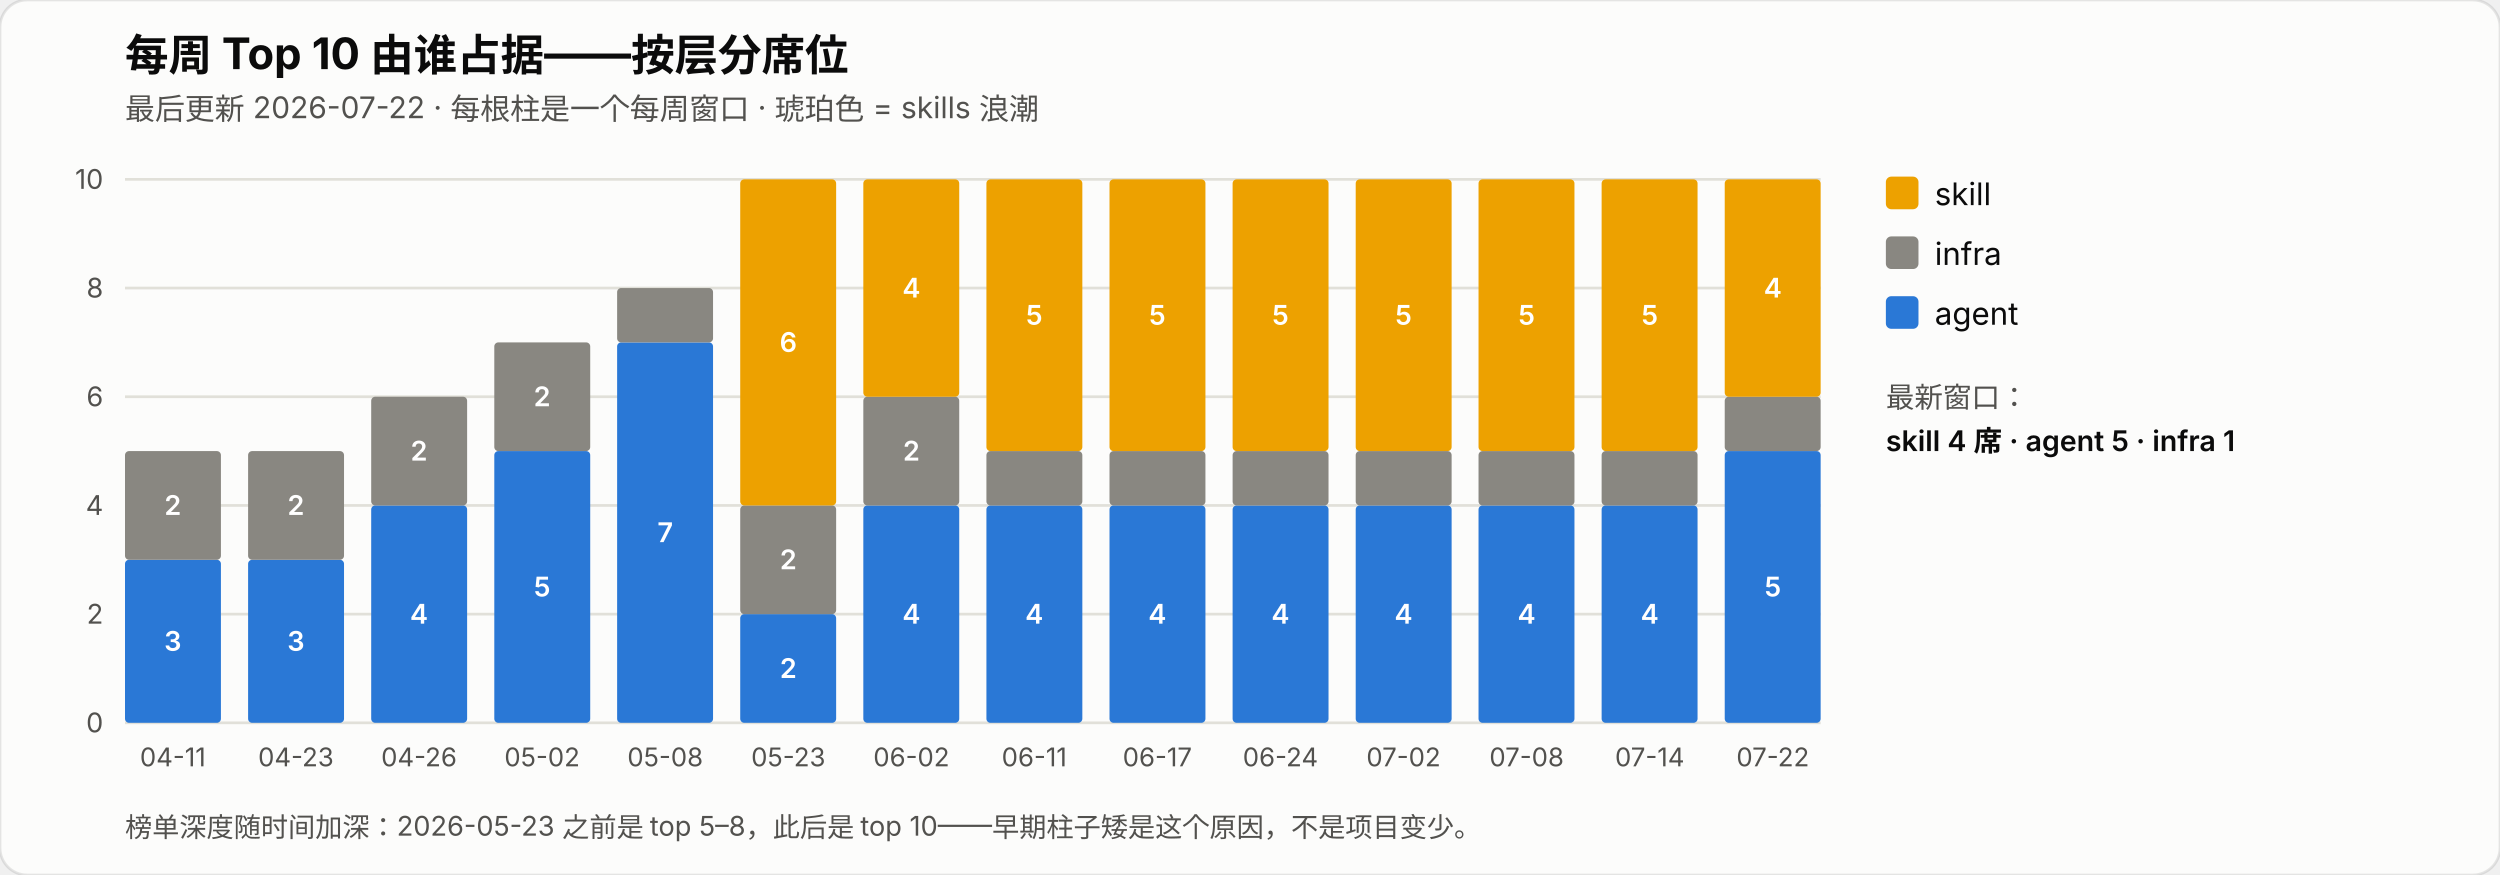
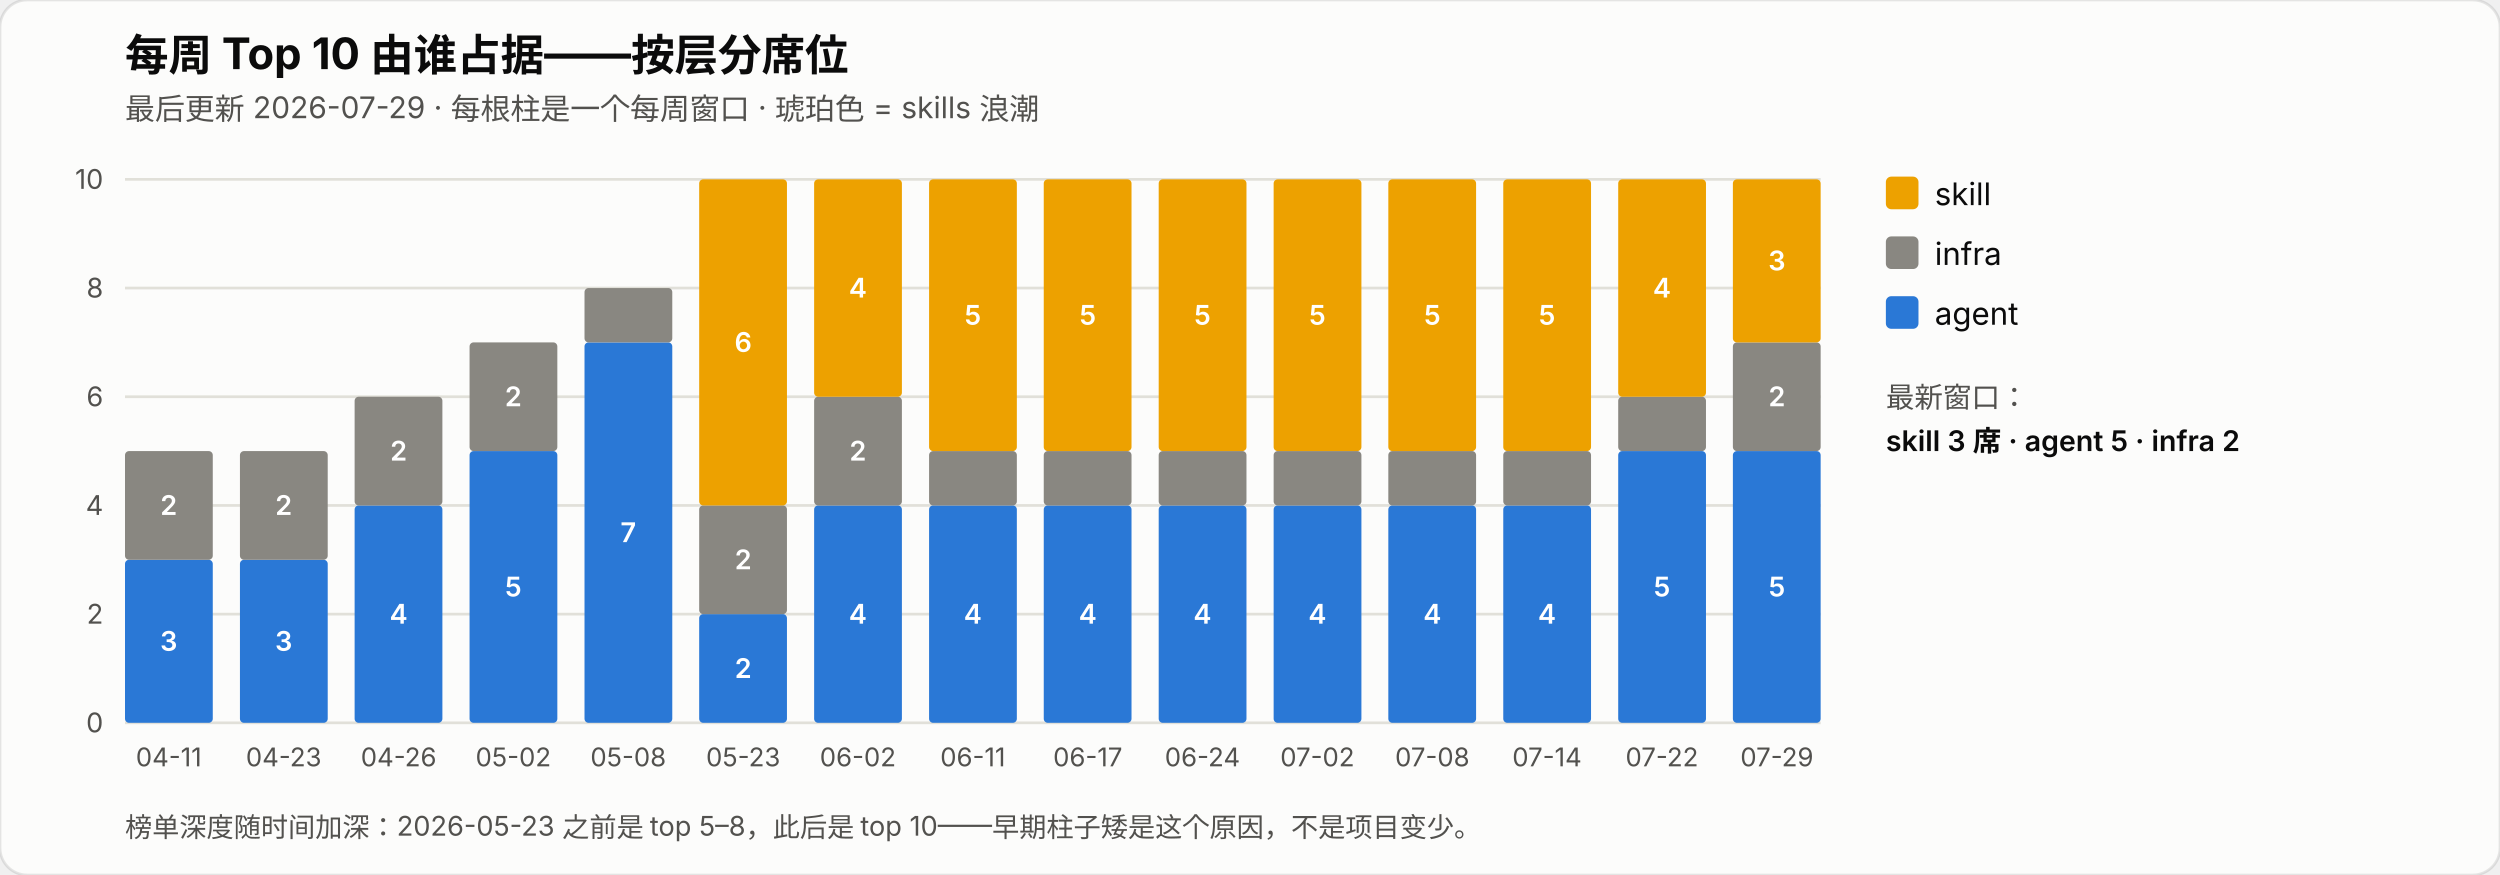
<svg xmlns="http://www.w3.org/2000/svg" width="920" height="322" viewBox="0 0 920 322" font-family="system-ui, -apple-system, sans-serif">
  <rect width="920" height="322" rx="10" fill="#fcfcfb" stroke="rgba(11,11,11,0.10)" />
  <text x="46" y="26" font-size="16" font-weight="700" fill="#0b0b0b">每周 Top 10 由谁占据——按层分席位</text>
-   <text x="46" y="44" font-size="11" fill="#52514e">最后更新 2026-07-22 · 每根柱是一个每周窗口 · 琥珀色 = skills 浪潮</text>
+   <text x="46" y="44" font-size="11" fill="#52514e">最后更新 2026-07-29 · 每根柱是一个每周窗口 · 琥珀色 = skills 浪潮</text>
  <line x1="46" y1="266.0" x2="670" y2="266.0" stroke="#e1e0d9" stroke-width="1" />
  <text x="38" y="269.5" font-size="10" fill="#52514e" text-anchor="end">0</text>
  <line x1="46" y1="226.0" x2="670" y2="226.0" stroke="#e1e0d9" stroke-width="1" />
  <text x="38" y="229.5" font-size="10" fill="#52514e" text-anchor="end">2</text>
  <line x1="46" y1="186.0" x2="670" y2="186.0" stroke="#e1e0d9" stroke-width="1" />
  <text x="38" y="189.5" font-size="10" fill="#52514e" text-anchor="end">4</text>
  <line x1="46" y1="146.0" x2="670" y2="146.0" stroke="#e1e0d9" stroke-width="1" />
  <text x="38" y="149.5" font-size="10" fill="#52514e" text-anchor="end">6</text>
  <line x1="46" y1="106.0" x2="670" y2="106.0" stroke="#e1e0d9" stroke-width="1" />
  <text x="38" y="109.5" font-size="10" fill="#52514e" text-anchor="end">8</text>
  <line x1="46" y1="66.0" x2="670" y2="66.0" stroke="#e1e0d9" stroke-width="1" />
  <text x="38" y="69.5" font-size="10" fill="#52514e" text-anchor="end">10</text>
-   <rect x="46.0" y="206.0" width="35.3" height="60.0" fill="#2a78d6" rx="1.5" />
-   <text x="63.6" y="239.5" font-size="10" font-weight="600" fill="#ffffff" text-anchor="middle">3</text>
-   <rect x="46.0" y="166.0" width="35.3" height="40.0" fill="#898781" rx="1.5" />
-   <text x="63.6" y="189.5" font-size="10" font-weight="600" fill="#ffffff" text-anchor="middle">2</text>
-   <text x="63.6" y="282" font-size="9.5" fill="#52514e" text-anchor="middle">04-11</text>
-   <rect x="91.3" y="206.0" width="35.3" height="60.0" fill="#2a78d6" rx="1.5" />
-   <text x="108.9" y="239.5" font-size="10" font-weight="600" fill="#ffffff" text-anchor="middle">3</text>
-   <rect x="91.3" y="166.0" width="35.3" height="40.0" fill="#898781" rx="1.5" />
-   <text x="108.9" y="189.5" font-size="10" font-weight="600" fill="#ffffff" text-anchor="middle">2</text>
-   <text x="108.9" y="282" font-size="9.5" fill="#52514e" text-anchor="middle">04-23</text>
-   <rect x="136.6" y="186.0" width="35.3" height="80.0" fill="#2a78d6" rx="1.5" />
-   <text x="154.2" y="229.5" font-size="10" font-weight="600" fill="#ffffff" text-anchor="middle">4</text>
-   <rect x="136.6" y="146.0" width="35.3" height="40.0" fill="#898781" rx="1.5" />
-   <text x="154.2" y="169.5" font-size="10" font-weight="600" fill="#ffffff" text-anchor="middle">2</text>
-   <text x="154.2" y="282" font-size="9.5" fill="#52514e" text-anchor="middle">04-26</text>
-   <rect x="181.9" y="166.0" width="35.3" height="100.0" fill="#2a78d6" rx="1.5" />
-   <text x="199.5" y="219.5" font-size="10" font-weight="600" fill="#ffffff" text-anchor="middle">5</text>
-   <rect x="181.9" y="126.0" width="35.3" height="40.0" fill="#898781" rx="1.5" />
-   <text x="199.5" y="149.5" font-size="10" font-weight="600" fill="#ffffff" text-anchor="middle">2</text>
-   <text x="199.5" y="282" font-size="9.5" fill="#52514e" text-anchor="middle">05-02</text>
-   <rect x="227.1" y="126.0" width="35.3" height="140.0" fill="#2a78d6" rx="1.5" />
-   <text x="244.8" y="199.5" font-size="10" font-weight="600" fill="#ffffff" text-anchor="middle">7</text>
-   <rect x="227.1" y="106.0" width="35.3" height="20.0" fill="#898781" rx="1.5" />
-   <text x="244.8" y="282" font-size="9.5" fill="#52514e" text-anchor="middle">05-08</text>
-   <rect x="272.4" y="226.0" width="35.3" height="40.0" fill="#2a78d6" rx="1.5" />
-   <text x="290.1" y="249.5" font-size="10" font-weight="600" fill="#ffffff" text-anchor="middle">2</text>
-   <rect x="272.4" y="186.0" width="35.3" height="40.0" fill="#898781" rx="1.5" />
-   <text x="290.1" y="209.5" font-size="10" font-weight="600" fill="#ffffff" text-anchor="middle">2</text>
-   <rect x="272.4" y="66.0" width="35.3" height="120.0" fill="#eda100" rx="1.5" />
-   <text x="290.1" y="129.5" font-size="10" font-weight="600" fill="#ffffff" text-anchor="middle">6</text>
-   <text x="290.1" y="282" font-size="9.5" fill="#52514e" text-anchor="middle">05-23</text>
-   <rect x="317.7" y="186.0" width="35.3" height="80.0" fill="#2a78d6" rx="1.5" />
-   <text x="335.4" y="229.5" font-size="10" font-weight="600" fill="#ffffff" text-anchor="middle">4</text>
-   <rect x="317.7" y="146.0" width="35.3" height="40.0" fill="#898781" rx="1.5" />
-   <text x="335.4" y="169.5" font-size="10" font-weight="600" fill="#ffffff" text-anchor="middle">2</text>
-   <rect x="317.7" y="66.0" width="35.3" height="80.0" fill="#eda100" rx="1.5" />
-   <text x="335.4" y="109.5" font-size="10" font-weight="600" fill="#ffffff" text-anchor="middle">4</text>
-   <text x="335.4" y="282" font-size="9.5" fill="#52514e" text-anchor="middle">06-02</text>
-   <rect x="363.0" y="186.0" width="35.3" height="80.0" fill="#2a78d6" rx="1.5" />
-   <text x="380.6" y="229.5" font-size="10" font-weight="600" fill="#ffffff" text-anchor="middle">4</text>
-   <rect x="363.0" y="166.0" width="35.3" height="20.0" fill="#898781" rx="1.5" />
-   <rect x="363.0" y="66.0" width="35.3" height="100.0" fill="#eda100" rx="1.5" />
-   <text x="380.6" y="119.5" font-size="10" font-weight="600" fill="#ffffff" text-anchor="middle">5</text>
-   <text x="380.6" y="282" font-size="9.5" fill="#52514e" text-anchor="middle">06-11</text>
-   <rect x="408.3" y="186.0" width="35.3" height="80.0" fill="#2a78d6" rx="1.5" />
-   <text x="425.9" y="229.5" font-size="10" font-weight="600" fill="#ffffff" text-anchor="middle">4</text>
-   <rect x="408.3" y="166.0" width="35.3" height="20.0" fill="#898781" rx="1.5" />
-   <rect x="408.3" y="66.0" width="35.3" height="100.0" fill="#eda100" rx="1.5" />
-   <text x="425.9" y="119.5" font-size="10" font-weight="600" fill="#ffffff" text-anchor="middle">5</text>
-   <text x="425.9" y="282" font-size="9.5" fill="#52514e" text-anchor="middle">06-17</text>
-   <rect x="453.6" y="186.0" width="35.3" height="80.0" fill="#2a78d6" rx="1.5" />
-   <text x="471.2" y="229.5" font-size="10" font-weight="600" fill="#ffffff" text-anchor="middle">4</text>
-   <rect x="453.6" y="166.0" width="35.3" height="20.0" fill="#898781" rx="1.5" />
-   <rect x="453.6" y="66.0" width="35.3" height="100.0" fill="#eda100" rx="1.5" />
-   <text x="471.2" y="119.5" font-size="10" font-weight="600" fill="#ffffff" text-anchor="middle">5</text>
-   <text x="471.2" y="282" font-size="9.5" fill="#52514e" text-anchor="middle">06-24</text>
-   <rect x="498.9" y="186.0" width="35.3" height="80.0" fill="#2a78d6" rx="1.5" />
-   <text x="516.5" y="229.5" font-size="10" font-weight="600" fill="#ffffff" text-anchor="middle">4</text>
-   <rect x="498.9" y="166.0" width="35.3" height="20.0" fill="#898781" rx="1.5" />
-   <rect x="498.9" y="66.0" width="35.3" height="100.0" fill="#eda100" rx="1.5" />
-   <text x="516.5" y="119.5" font-size="10" font-weight="600" fill="#ffffff" text-anchor="middle">5</text>
-   <text x="516.5" y="282" font-size="9.5" fill="#52514e" text-anchor="middle">07-02</text>
-   <rect x="544.1" y="186.0" width="35.3" height="80.0" fill="#2a78d6" rx="1.5" />
-   <text x="561.8" y="229.5" font-size="10" font-weight="600" fill="#ffffff" text-anchor="middle">4</text>
-   <rect x="544.1" y="166.0" width="35.3" height="20.0" fill="#898781" rx="1.5" />
-   <rect x="544.1" y="66.0" width="35.3" height="100.0" fill="#eda100" rx="1.5" />
-   <text x="561.8" y="119.5" font-size="10" font-weight="600" fill="#ffffff" text-anchor="middle">5</text>
-   <text x="561.8" y="282" font-size="9.5" fill="#52514e" text-anchor="middle">07-08</text>
-   <rect x="589.4" y="186.0" width="35.3" height="80.0" fill="#2a78d6" rx="1.5" />
-   <text x="607.1" y="229.5" font-size="10" font-weight="600" fill="#ffffff" text-anchor="middle">4</text>
-   <rect x="589.4" y="166.0" width="35.3" height="20.0" fill="#898781" rx="1.5" />
-   <rect x="589.4" y="66.0" width="35.3" height="100.0" fill="#eda100" rx="1.5" />
-   <text x="607.1" y="119.5" font-size="10" font-weight="600" fill="#ffffff" text-anchor="middle">5</text>
-   <text x="607.1" y="282" font-size="9.5" fill="#52514e" text-anchor="middle">07-14</text>
-   <rect x="634.7" y="166.0" width="35.3" height="100.0" fill="#2a78d6" rx="1.5" />
-   <text x="652.4" y="219.5" font-size="10" font-weight="600" fill="#ffffff" text-anchor="middle">5</text>
-   <rect x="634.7" y="146.0" width="35.3" height="20.0" fill="#898781" rx="1.5" />
-   <rect x="634.7" y="66.0" width="35.3" height="80.0" fill="#eda100" rx="1.5" />
-   <text x="652.4" y="109.5" font-size="10" font-weight="600" fill="#ffffff" text-anchor="middle">4</text>
-   <text x="652.4" y="282" font-size="9.5" fill="#52514e" text-anchor="middle">07-22</text>
+   <rect x="46.0" y="206.0" width="32.3" height="60.0" fill="#2a78d6" rx="1.5" />
+   <text x="62.1" y="239.5" font-size="10" font-weight="600" fill="#ffffff" text-anchor="middle">3</text>
+   <rect x="46.0" y="166.0" width="32.3" height="40.0" fill="#898781" rx="1.5" />
+   <text x="62.1" y="189.5" font-size="10" font-weight="600" fill="#ffffff" text-anchor="middle">2</text>
+   <text x="62.1" y="282" font-size="9.5" fill="#52514e" text-anchor="middle">04-11</text>
+   <rect x="88.3" y="206.0" width="32.3" height="60.0" fill="#2a78d6" rx="1.5" />
+   <text x="104.4" y="239.5" font-size="10" font-weight="600" fill="#ffffff" text-anchor="middle">3</text>
+   <rect x="88.3" y="166.0" width="32.3" height="40.0" fill="#898781" rx="1.5" />
+   <text x="104.4" y="189.5" font-size="10" font-weight="600" fill="#ffffff" text-anchor="middle">2</text>
+   <text x="104.4" y="282" font-size="9.5" fill="#52514e" text-anchor="middle">04-23</text>
+   <rect x="130.5" y="186.0" width="32.3" height="80.0" fill="#2a78d6" rx="1.5" />
+   <text x="146.7" y="229.5" font-size="10" font-weight="600" fill="#ffffff" text-anchor="middle">4</text>
+   <rect x="130.5" y="146.0" width="32.3" height="40.0" fill="#898781" rx="1.5" />
+   <text x="146.7" y="169.5" font-size="10" font-weight="600" fill="#ffffff" text-anchor="middle">2</text>
+   <text x="146.7" y="282" font-size="9.5" fill="#52514e" text-anchor="middle">04-26</text>
+   <rect x="172.8" y="166.0" width="32.3" height="100.0" fill="#2a78d6" rx="1.5" />
+   <text x="188.9" y="219.5" font-size="10" font-weight="600" fill="#ffffff" text-anchor="middle">5</text>
+   <rect x="172.8" y="126.0" width="32.3" height="40.0" fill="#898781" rx="1.5" />
+   <text x="188.9" y="149.5" font-size="10" font-weight="600" fill="#ffffff" text-anchor="middle">2</text>
+   <text x="188.9" y="282" font-size="9.5" fill="#52514e" text-anchor="middle">05-02</text>
+   <rect x="215.1" y="126.0" width="32.3" height="140.0" fill="#2a78d6" rx="1.5" />
+   <text x="231.2" y="199.5" font-size="10" font-weight="600" fill="#ffffff" text-anchor="middle">7</text>
+   <rect x="215.1" y="106.0" width="32.3" height="20.0" fill="#898781" rx="1.5" />
+   <text x="231.2" y="282" font-size="9.5" fill="#52514e" text-anchor="middle">05-08</text>
+   <rect x="257.3" y="226.0" width="32.3" height="40.0" fill="#2a78d6" rx="1.5" />
+   <text x="273.5" y="249.5" font-size="10" font-weight="600" fill="#ffffff" text-anchor="middle">2</text>
+   <rect x="257.3" y="186.0" width="32.3" height="40.0" fill="#898781" rx="1.5" />
+   <text x="273.5" y="209.5" font-size="10" font-weight="600" fill="#ffffff" text-anchor="middle">2</text>
+   <rect x="257.3" y="66.0" width="32.3" height="120.0" fill="#eda100" rx="1.5" />
+   <text x="273.5" y="129.5" font-size="10" font-weight="600" fill="#ffffff" text-anchor="middle">6</text>
+   <text x="273.5" y="282" font-size="9.5" fill="#52514e" text-anchor="middle">05-23</text>
+   <rect x="299.6" y="186.0" width="32.3" height="80.0" fill="#2a78d6" rx="1.5" />
+   <text x="315.7" y="229.5" font-size="10" font-weight="600" fill="#ffffff" text-anchor="middle">4</text>
+   <rect x="299.6" y="146.0" width="32.3" height="40.0" fill="#898781" rx="1.5" />
+   <text x="315.7" y="169.5" font-size="10" font-weight="600" fill="#ffffff" text-anchor="middle">2</text>
+   <rect x="299.6" y="66.0" width="32.3" height="80.0" fill="#eda100" rx="1.5" />
+   <text x="315.7" y="109.5" font-size="10" font-weight="600" fill="#ffffff" text-anchor="middle">4</text>
+   <text x="315.7" y="282" font-size="9.5" fill="#52514e" text-anchor="middle">06-02</text>
+   <rect x="341.9" y="186.0" width="32.3" height="80.0" fill="#2a78d6" rx="1.5" />
+   <text x="358.0" y="229.5" font-size="10" font-weight="600" fill="#ffffff" text-anchor="middle">4</text>
+   <rect x="341.9" y="166.0" width="32.3" height="20.0" fill="#898781" rx="1.5" />
+   <rect x="341.9" y="66.0" width="32.3" height="100.0" fill="#eda100" rx="1.5" />
+   <text x="358.0" y="119.5" font-size="10" font-weight="600" fill="#ffffff" text-anchor="middle">5</text>
+   <text x="358.0" y="282" font-size="9.5" fill="#52514e" text-anchor="middle">06-11</text>
+   <rect x="384.1" y="186.0" width="32.3" height="80.0" fill="#2a78d6" rx="1.5" />
+   <text x="400.3" y="229.5" font-size="10" font-weight="600" fill="#ffffff" text-anchor="middle">4</text>
+   <rect x="384.1" y="166.0" width="32.3" height="20.0" fill="#898781" rx="1.5" />
+   <rect x="384.1" y="66.0" width="32.3" height="100.0" fill="#eda100" rx="1.5" />
+   <text x="400.3" y="119.5" font-size="10" font-weight="600" fill="#ffffff" text-anchor="middle">5</text>
+   <text x="400.3" y="282" font-size="9.5" fill="#52514e" text-anchor="middle">06-17</text>
+   <rect x="426.4" y="186.0" width="32.3" height="80.0" fill="#2a78d6" rx="1.5" />
+   <text x="442.5" y="229.5" font-size="10" font-weight="600" fill="#ffffff" text-anchor="middle">4</text>
+   <rect x="426.4" y="166.0" width="32.3" height="20.0" fill="#898781" rx="1.5" />
+   <rect x="426.4" y="66.0" width="32.3" height="100.0" fill="#eda100" rx="1.5" />
+   <text x="442.5" y="119.5" font-size="10" font-weight="600" fill="#ffffff" text-anchor="middle">5</text>
+   <text x="442.5" y="282" font-size="9.5" fill="#52514e" text-anchor="middle">06-24</text>
+   <rect x="468.7" y="186.0" width="32.3" height="80.0" fill="#2a78d6" rx="1.5" />
+   <text x="484.8" y="229.5" font-size="10" font-weight="600" fill="#ffffff" text-anchor="middle">4</text>
+   <rect x="468.7" y="166.0" width="32.3" height="20.0" fill="#898781" rx="1.5" />
+   <rect x="468.7" y="66.0" width="32.3" height="100.0" fill="#eda100" rx="1.5" />
+   <text x="484.8" y="119.5" font-size="10" font-weight="600" fill="#ffffff" text-anchor="middle">5</text>
+   <text x="484.8" y="282" font-size="9.5" fill="#52514e" text-anchor="middle">07-02</text>
+   <rect x="510.9" y="186.0" width="32.3" height="80.0" fill="#2a78d6" rx="1.5" />
+   <text x="527.1" y="229.5" font-size="10" font-weight="600" fill="#ffffff" text-anchor="middle">4</text>
+   <rect x="510.9" y="166.0" width="32.3" height="20.0" fill="#898781" rx="1.5" />
+   <rect x="510.9" y="66.0" width="32.3" height="100.0" fill="#eda100" rx="1.5" />
+   <text x="527.1" y="119.5" font-size="10" font-weight="600" fill="#ffffff" text-anchor="middle">5</text>
+   <text x="527.1" y="282" font-size="9.5" fill="#52514e" text-anchor="middle">07-08</text>
+   <rect x="553.2" y="186.0" width="32.3" height="80.0" fill="#2a78d6" rx="1.5" />
+   <text x="569.3" y="229.5" font-size="10" font-weight="600" fill="#ffffff" text-anchor="middle">4</text>
+   <rect x="553.2" y="166.0" width="32.3" height="20.0" fill="#898781" rx="1.5" />
+   <rect x="553.2" y="66.0" width="32.3" height="100.0" fill="#eda100" rx="1.5" />
+   <text x="569.3" y="119.5" font-size="10" font-weight="600" fill="#ffffff" text-anchor="middle">5</text>
+   <text x="569.3" y="282" font-size="9.5" fill="#52514e" text-anchor="middle">07-14</text>
+   <rect x="595.5" y="166.0" width="32.3" height="100.0" fill="#2a78d6" rx="1.5" />
+   <text x="611.6" y="219.5" font-size="10" font-weight="600" fill="#ffffff" text-anchor="middle">5</text>
+   <rect x="595.5" y="146.0" width="32.3" height="20.0" fill="#898781" rx="1.5" />
+   <rect x="595.5" y="66.0" width="32.3" height="80.0" fill="#eda100" rx="1.5" />
+   <text x="611.6" y="109.5" font-size="10" font-weight="600" fill="#ffffff" text-anchor="middle">4</text>
+   <text x="611.6" y="282" font-size="9.5" fill="#52514e" text-anchor="middle">07-22</text>
+   <rect x="637.7" y="166.0" width="32.3" height="100.0" fill="#2a78d6" rx="1.5" />
+   <text x="653.9" y="219.5" font-size="10" font-weight="600" fill="#ffffff" text-anchor="middle">5</text>
+   <rect x="637.7" y="126.0" width="32.3" height="40.0" fill="#898781" rx="1.5" />
+   <text x="653.9" y="149.5" font-size="10" font-weight="600" fill="#ffffff" text-anchor="middle">2</text>
+   <rect x="637.7" y="66.0" width="32.3" height="60.0" fill="#eda100" rx="1.5" />
+   <text x="653.9" y="99.5" font-size="10" font-weight="600" fill="#ffffff" text-anchor="middle">3</text>
+   <text x="653.9" y="282" font-size="9.5" fill="#52514e" text-anchor="middle">07-29</text>
  <rect x="694" y="65" width="12" height="12" rx="2" fill="#eda100" />
  <text x="712" y="75.5" font-size="11.5" fill="#0b0b0b">skill</text>
  <rect x="694" y="87" width="12" height="12" rx="2" fill="#898781" />
  <text x="712" y="97.5" font-size="11.5" fill="#0b0b0b">infra</text>
  <rect x="694" y="109" width="12" height="12" rx="2" fill="#2a78d6" />
  <text x="712" y="119.5" font-size="11.5" fill="#0b0b0b">agent</text>
  <text x="694" y="150" font-size="10.5" fill="#52514e">最新窗口：</text>
-   <text x="694" y="166" font-size="10.5" font-weight="600" fill="#0b0b0b">skill 4 席 · agent 5 · infra 1</text>
+   <text x="694" y="166" font-size="10.5" font-weight="600" fill="#0b0b0b">skill 3 席 · agent 5 · infra 2</text>
  <text x="46" y="308" font-size="10" fill="#52514e">榜单深度随时间加深：2026-05-23 之前是 top 5–8，此后是 top 10——早期柱子矮是这个原因，不是项目变少。</text>
</svg>
